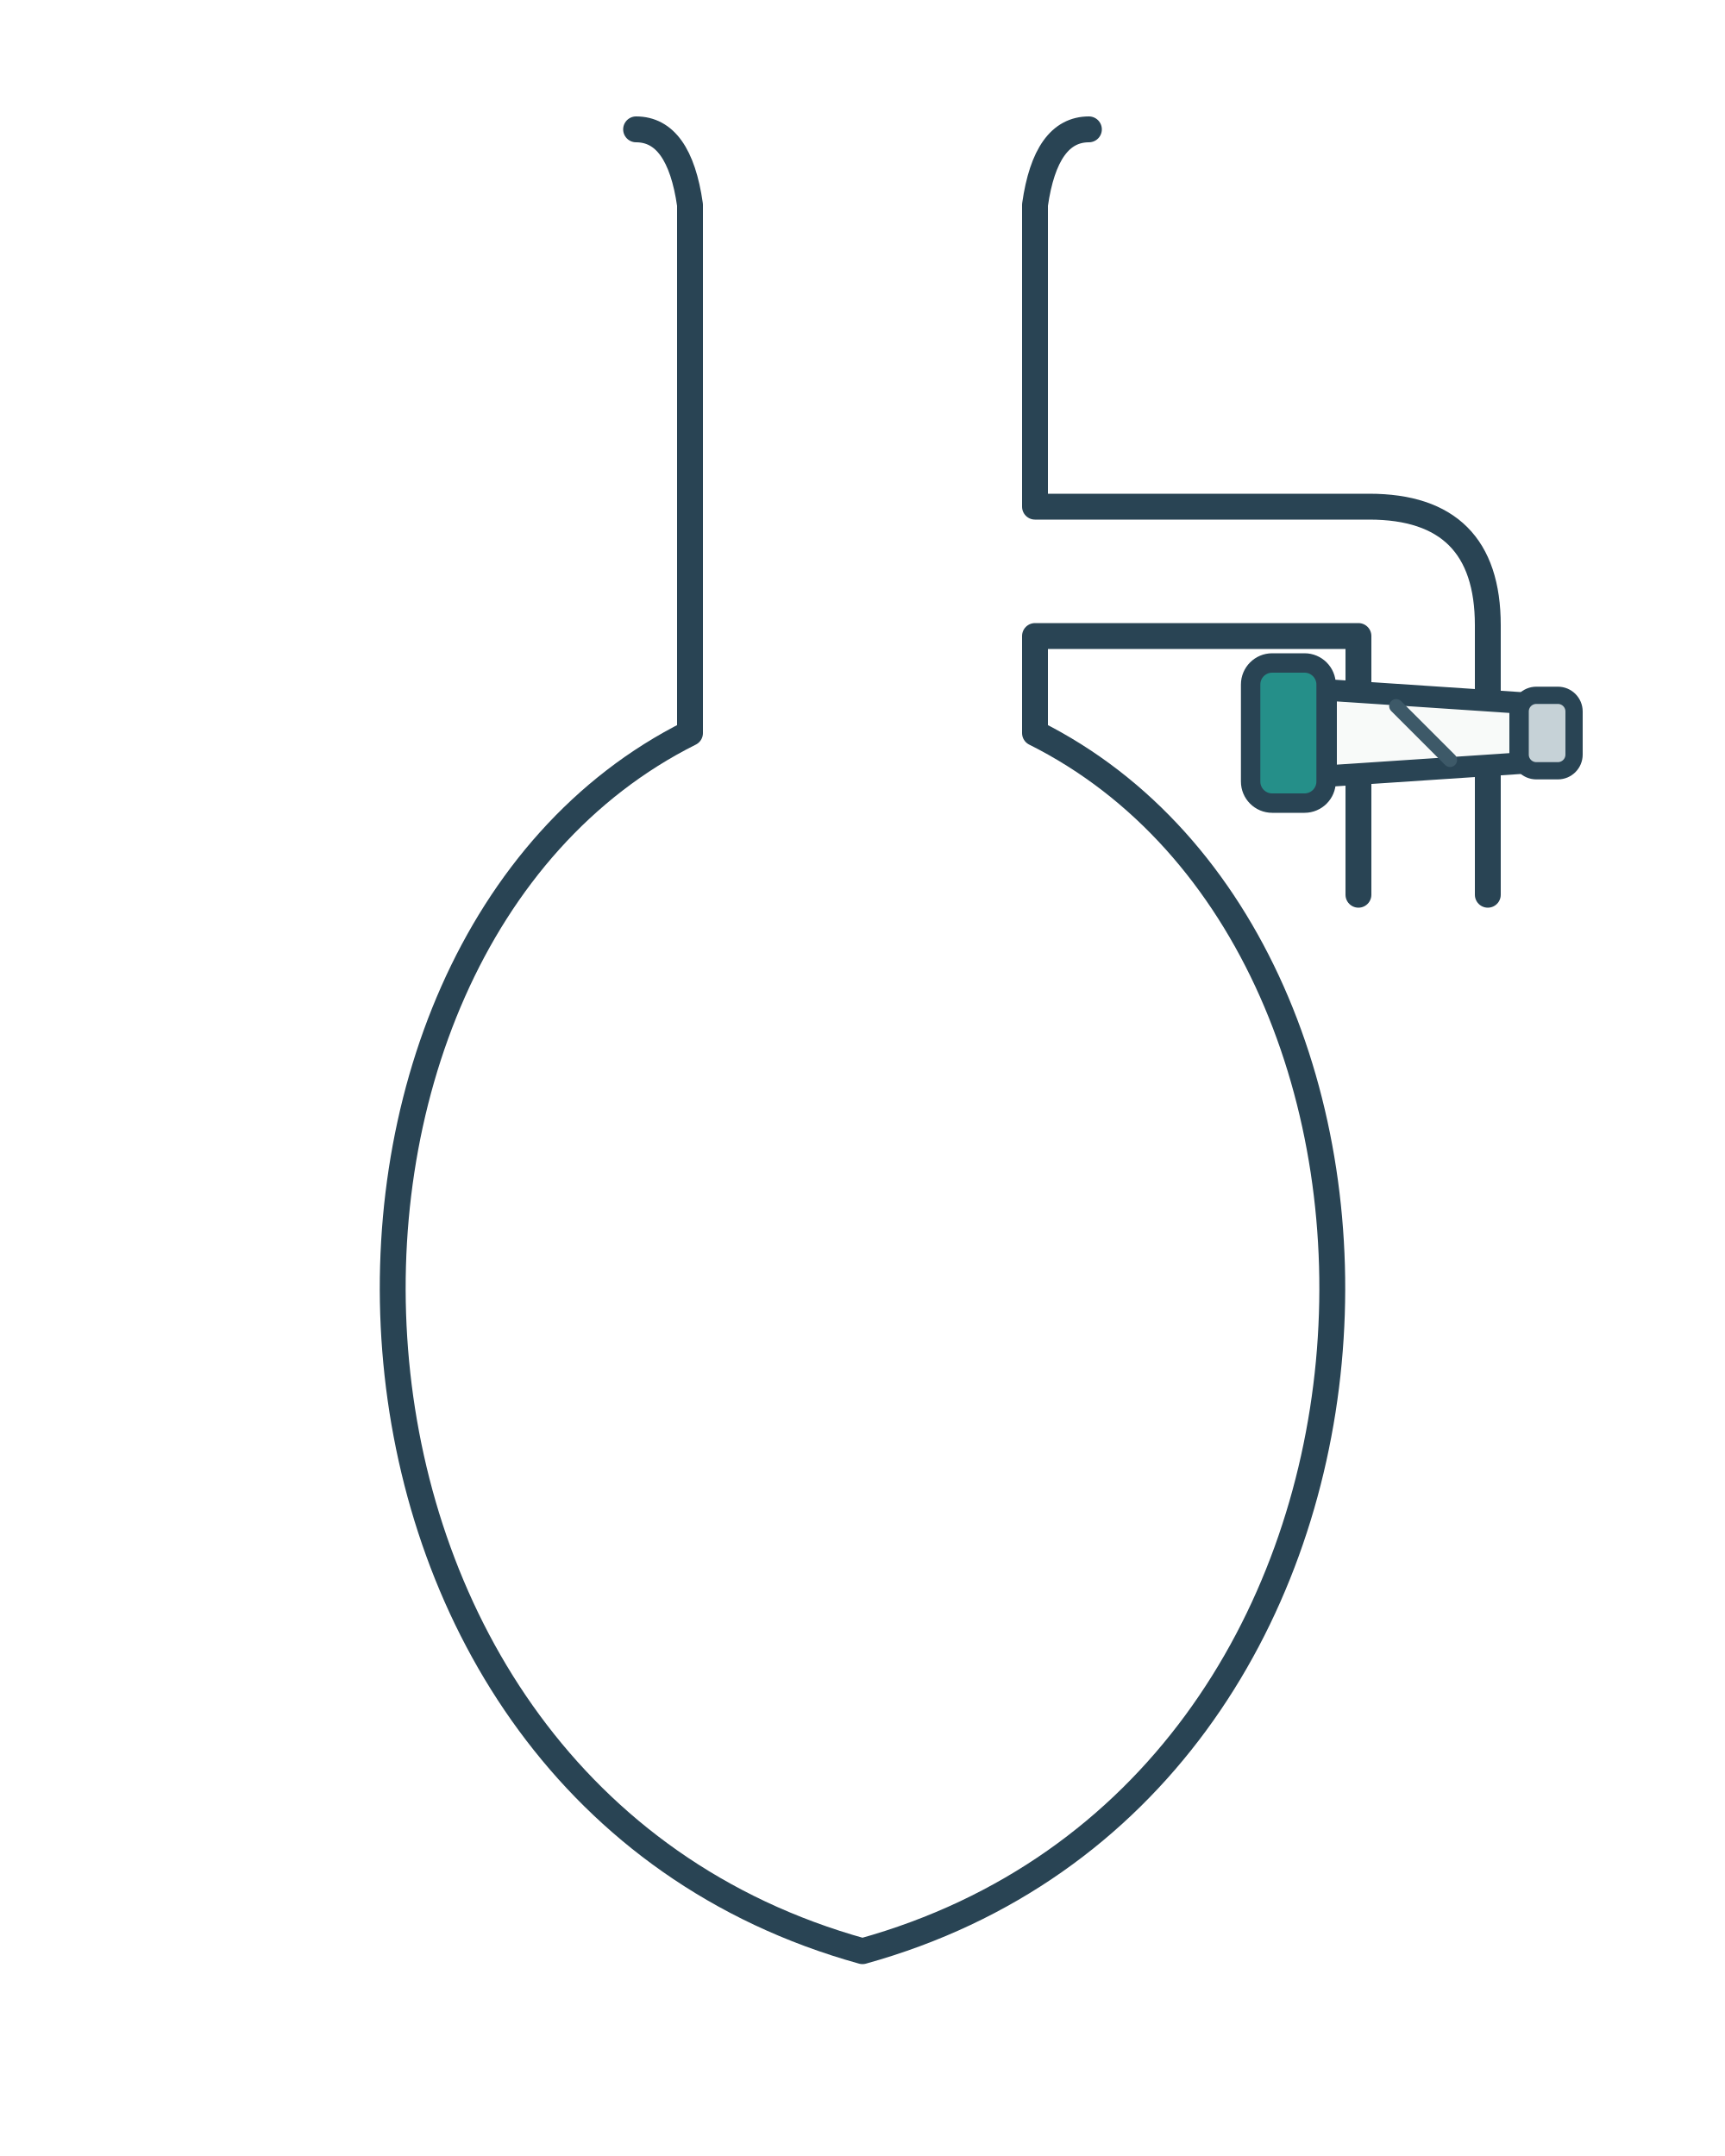
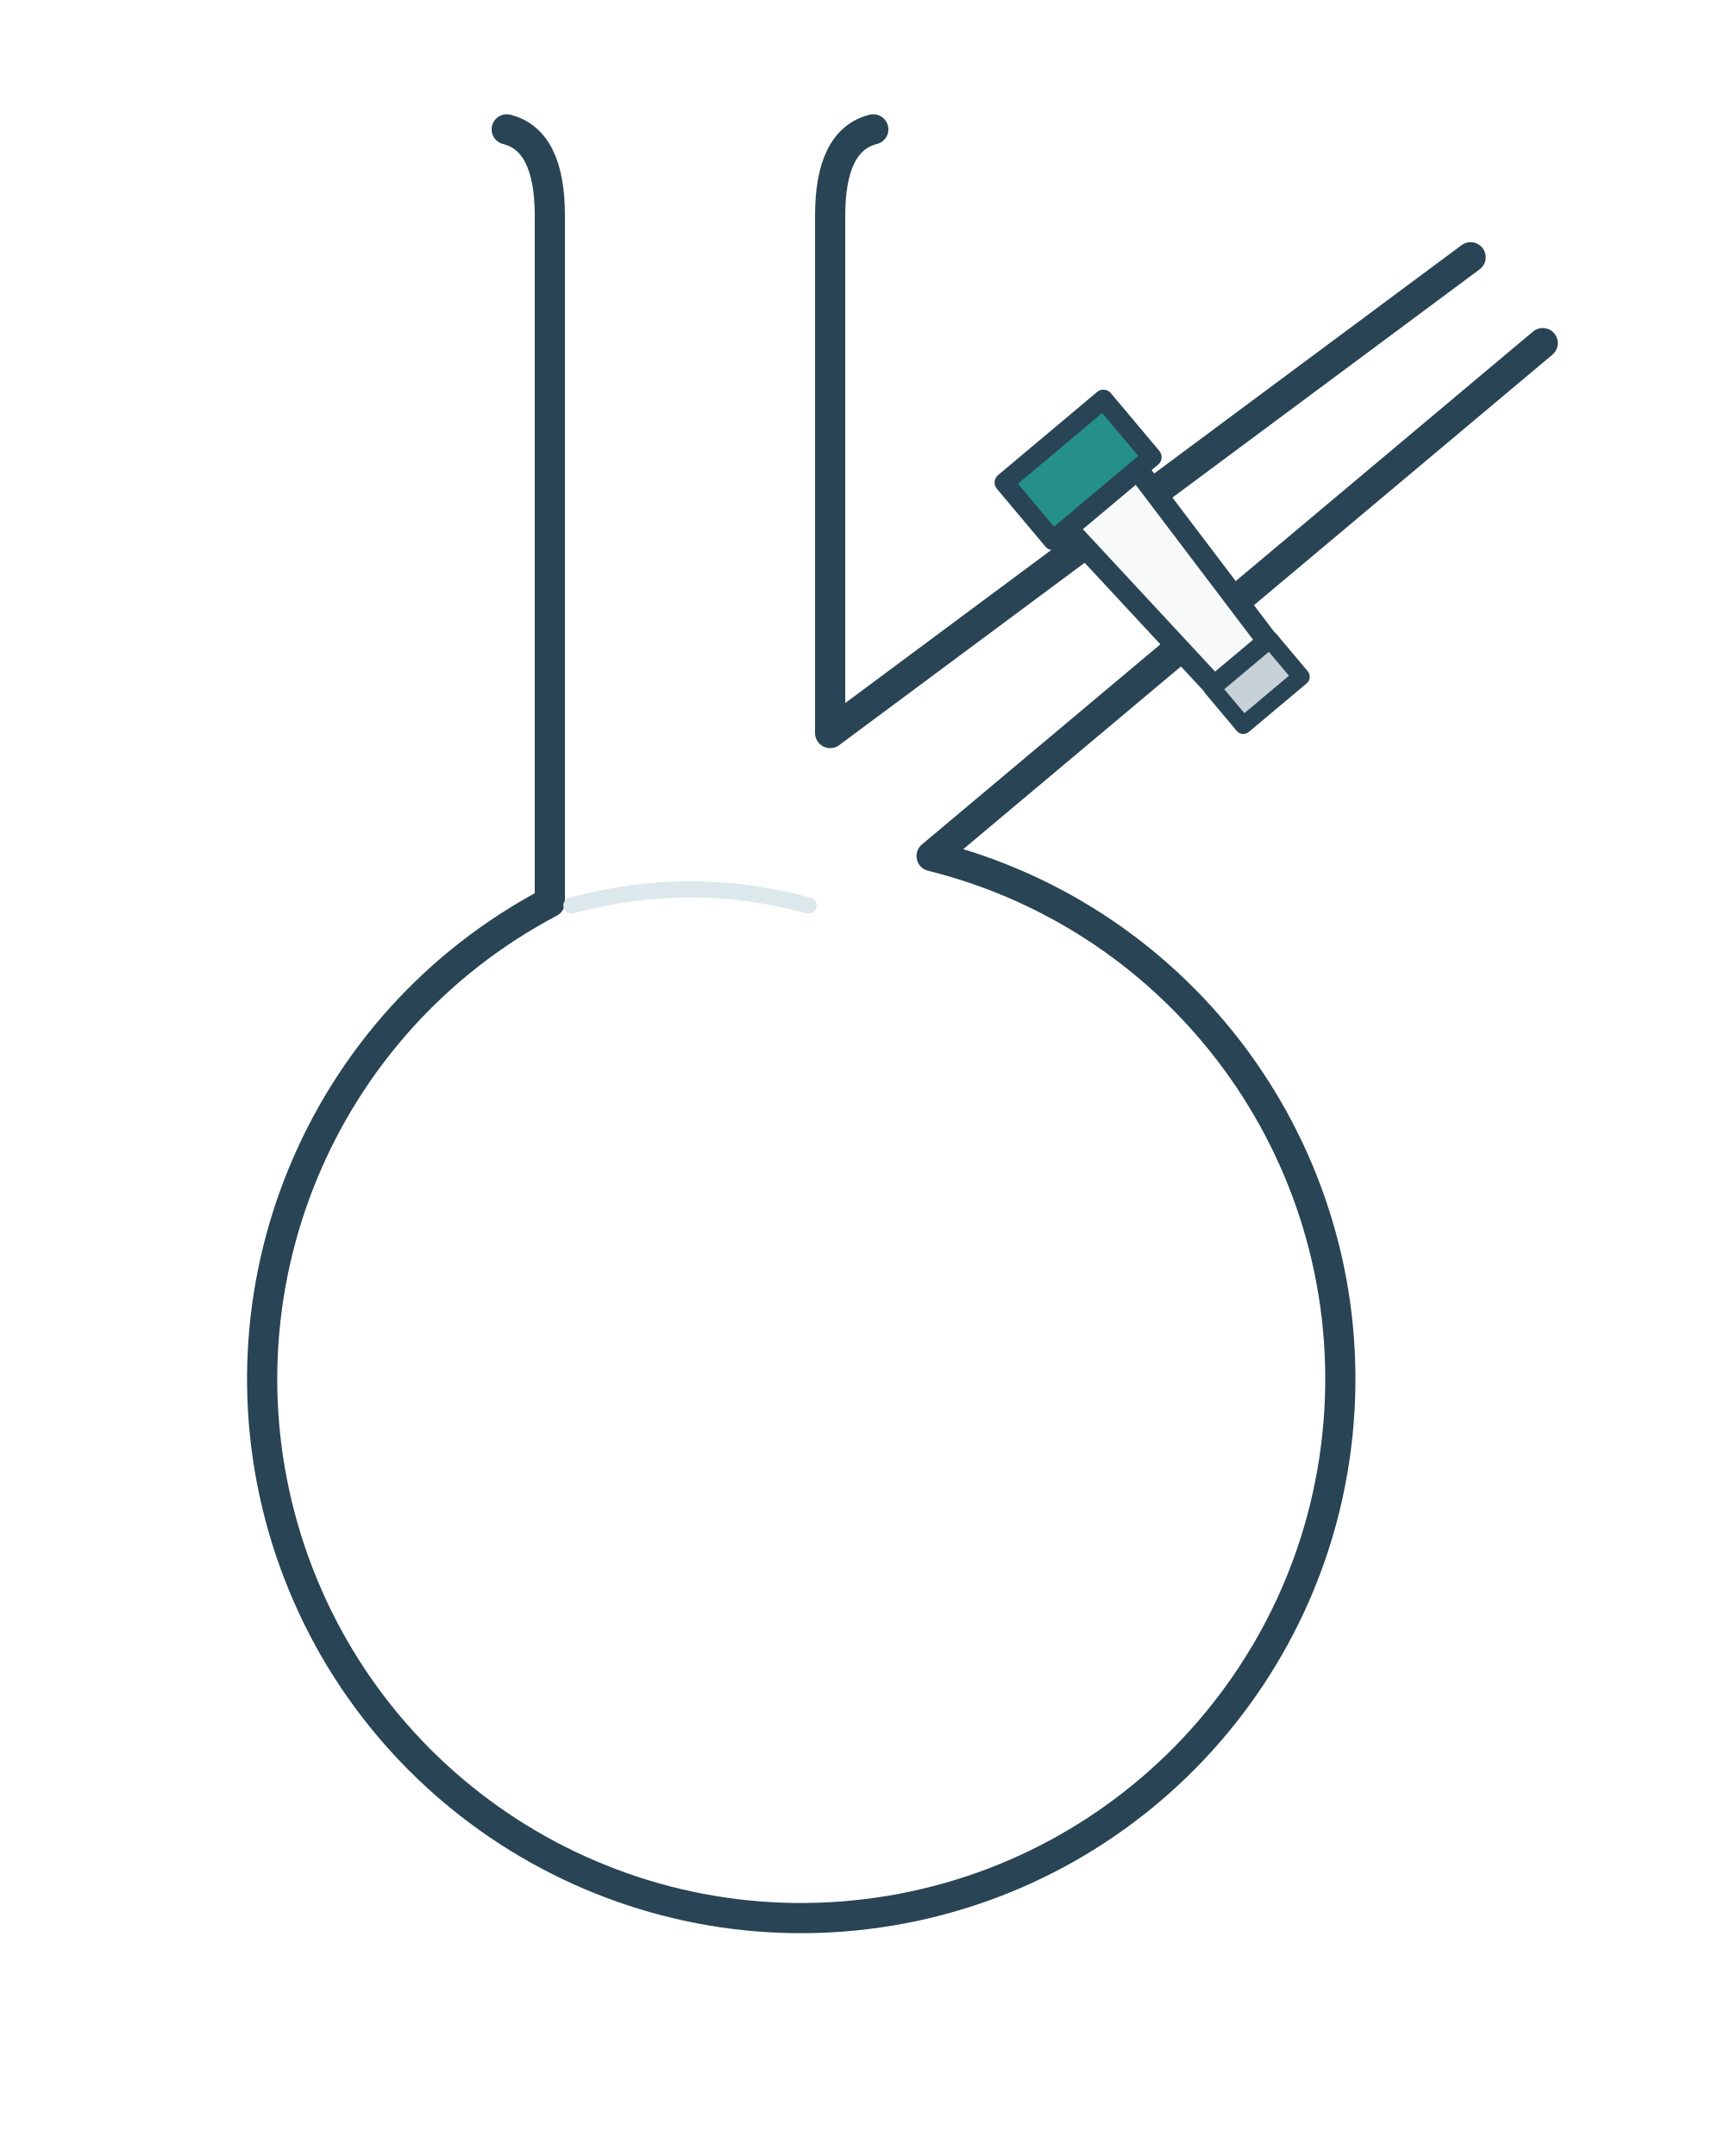
<svg xmlns="http://www.w3.org/2000/svg" width="160" height="200" viewBox="0 0 160 200">
-   <path d="M59 12 Q63 12 64 19 V68 C24 88 26 166 80 181 C134 166 136 88 96 68 V59 H126 V83 M138 83 V58 Q138 47 127 47 H96 V19 Q97 12 101 12" fill="none" stroke="#294454" stroke-width="2.4" stroke-linejoin="round" stroke-linecap="round" />
+   <path d="M47 12 Q51 13 51 20 V83.7 A50 50 0 1 0 86.408 79.411 L143.092 31.829" fill="none" stroke="#294454" stroke-width="2.8" stroke-linecap="round" stroke-linejoin="round" />
+   <path d="M81 12 Q77 13 77 20 V68 L136.404 23.863" fill="none" stroke="#294454" stroke-width="2.8" stroke-linecap="round" stroke-linejoin="round" />
+   <path d="M53 84 Q64 81 75 84" fill="none" stroke="#DCE8EC" stroke-width="1.5" stroke-linecap="round" />
  <g>
-     <path d="M123 64 L141 65.2 L141 70.8 L123 72 Z" fill="#F8FAF9" stroke="#294454" stroke-width="2.0" stroke-linecap="round" stroke-linejoin="round" />
-     <rect x="116" y="61.5" width="7" height="13" rx="2" fill="#258F89" stroke="#294454" stroke-width="1.8" />
-     <rect x="141" y="64.5" width="5" height="7" rx="1.5" fill="#C6D2D7" stroke="#294454" stroke-width="1.6" />
-     <line x1="129.5" y1="65.5" x2="134.5" y2="70.5" stroke="#3D5968" stroke-width="1.3" stroke-linecap="round" />
+     <polygon points="98.993,48.999 112.62,63.676 117.599,59.496 105.504,43.533" fill="#F8FAF9" stroke="#294454" stroke-width="2.0" stroke-linejoin="round" />
+     <polygon points="93.152,44.762 97.653,50.124 106.845,42.408 102.344,37.046" fill="#258F89" stroke="#294454" stroke-width="1.8" stroke-linejoin="round" />
+     <polygon points="112.428,63.837 115.322,67.284 120.683,62.782 117.79,59.335" fill="#C6D2D7" stroke="#294454" stroke-width="1.6" stroke-linejoin="round" />
  </g>
</svg>
